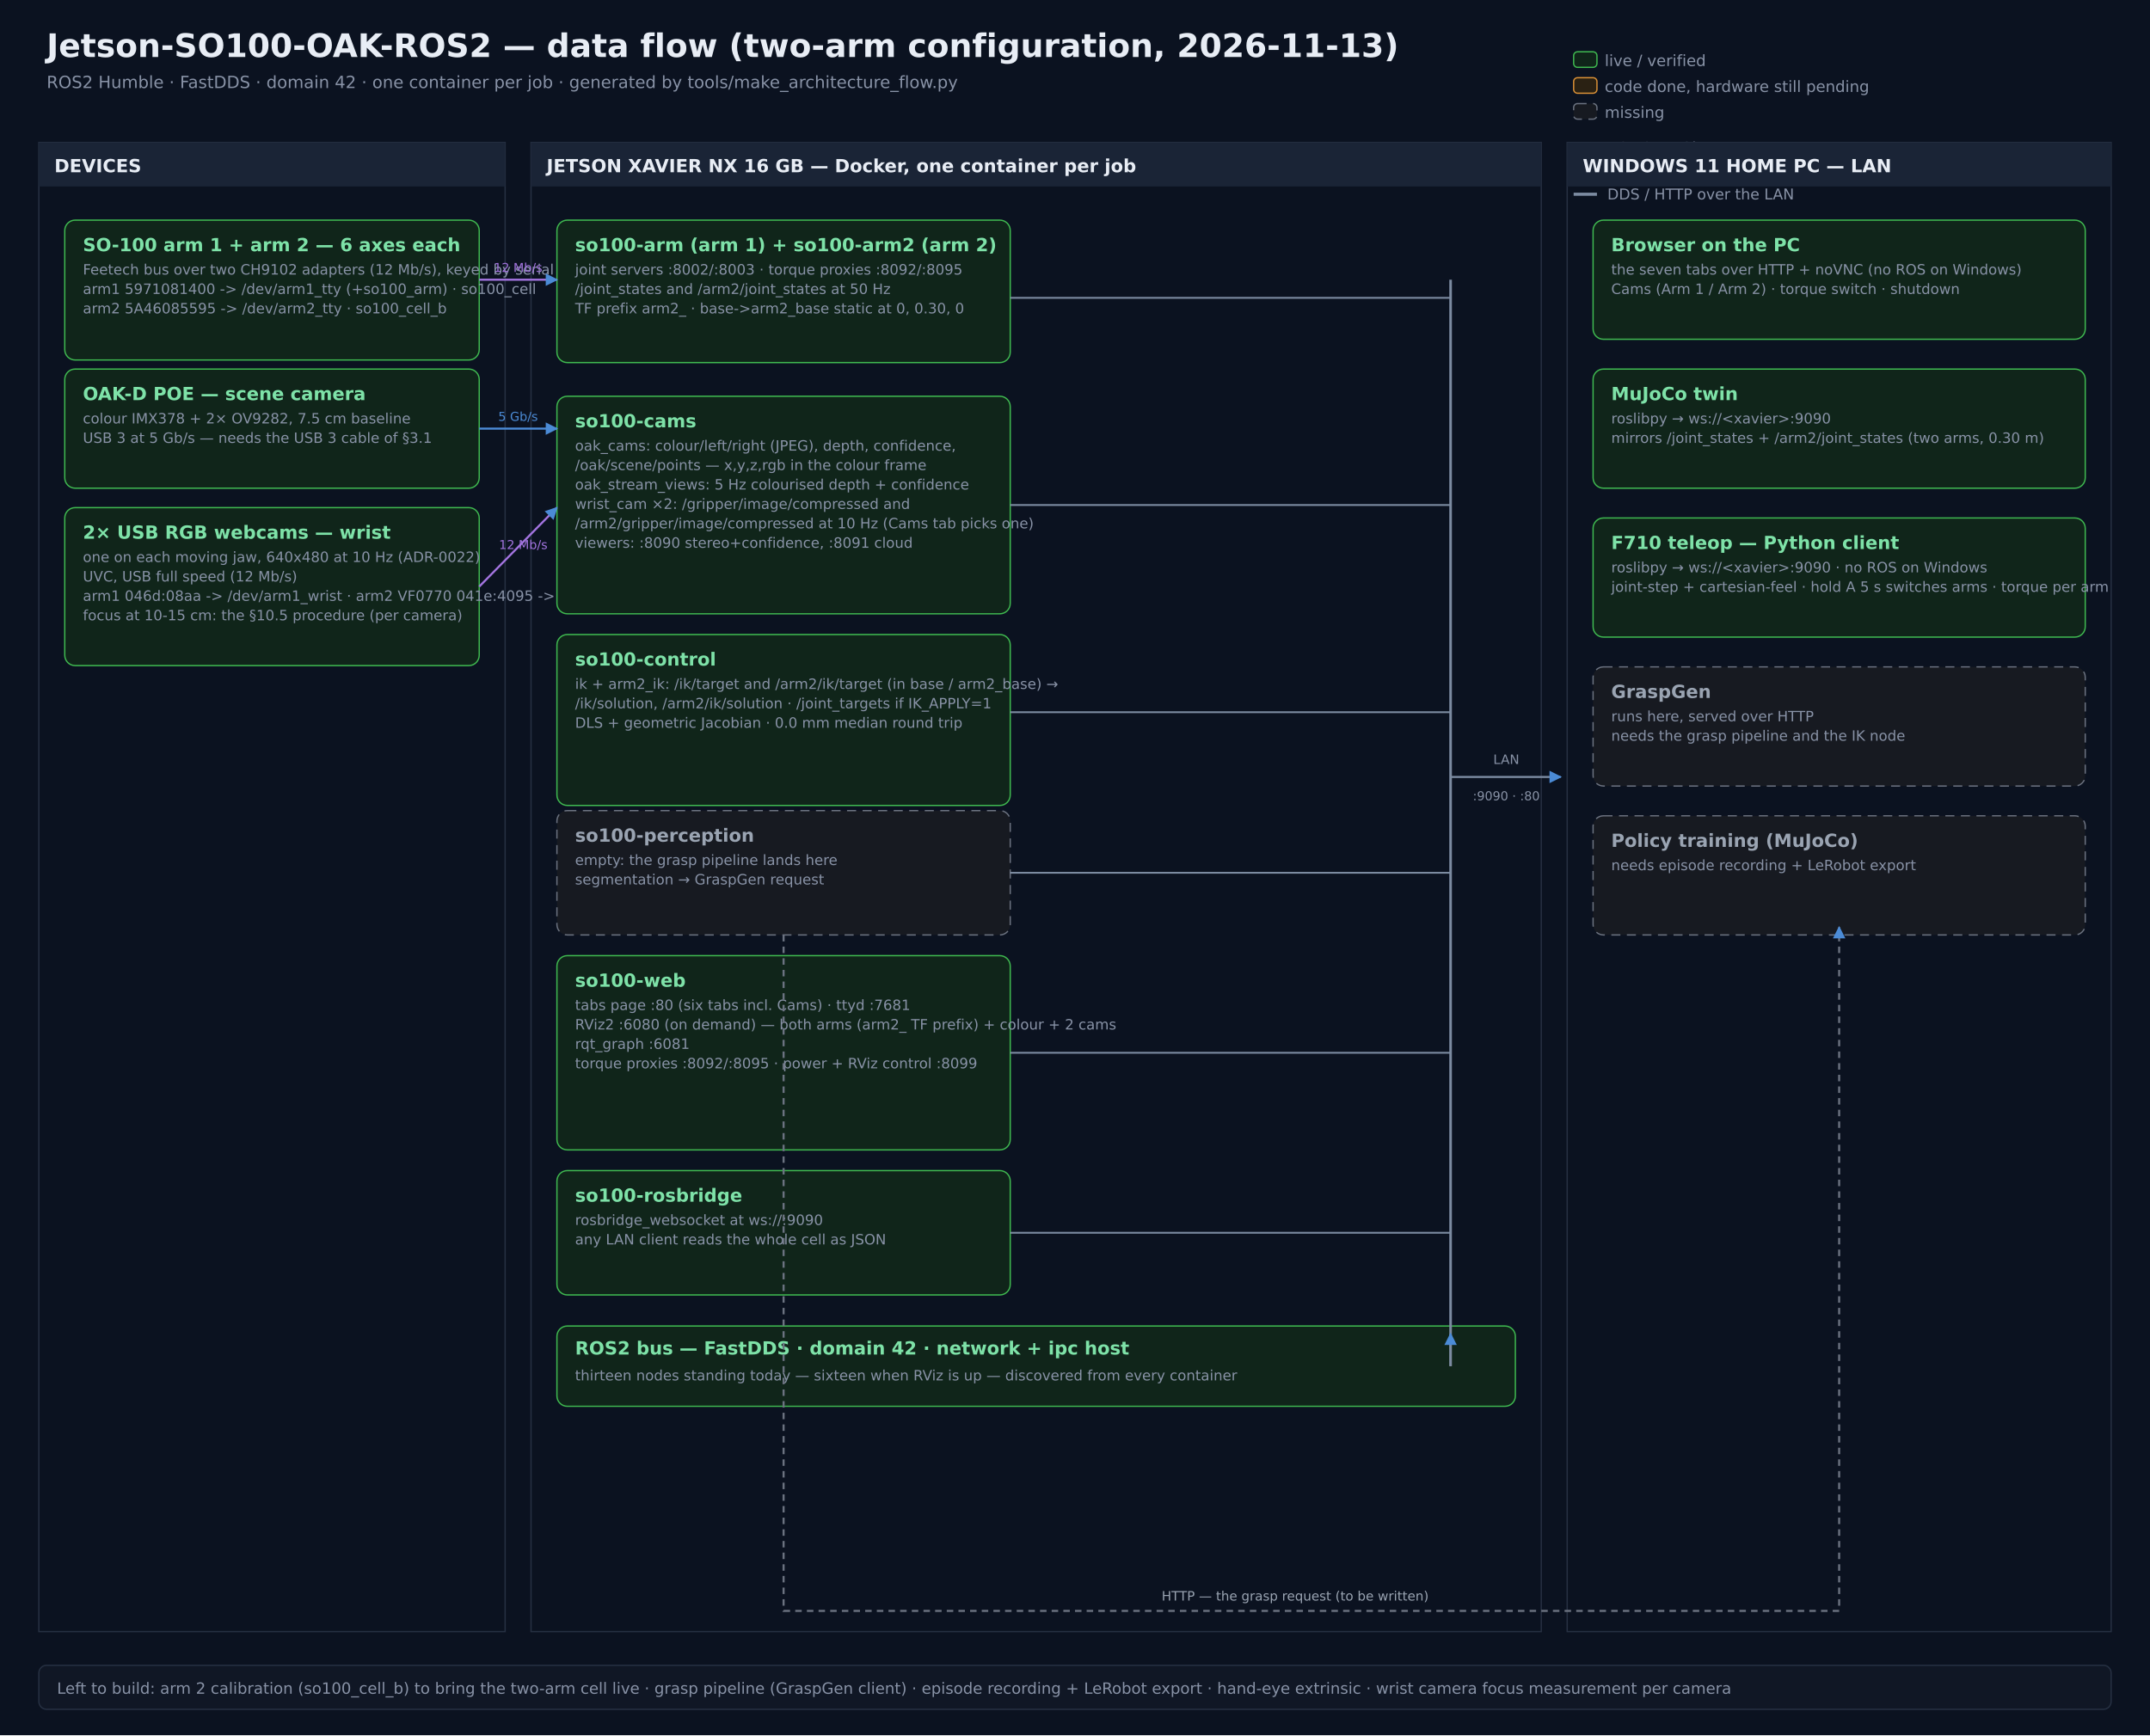
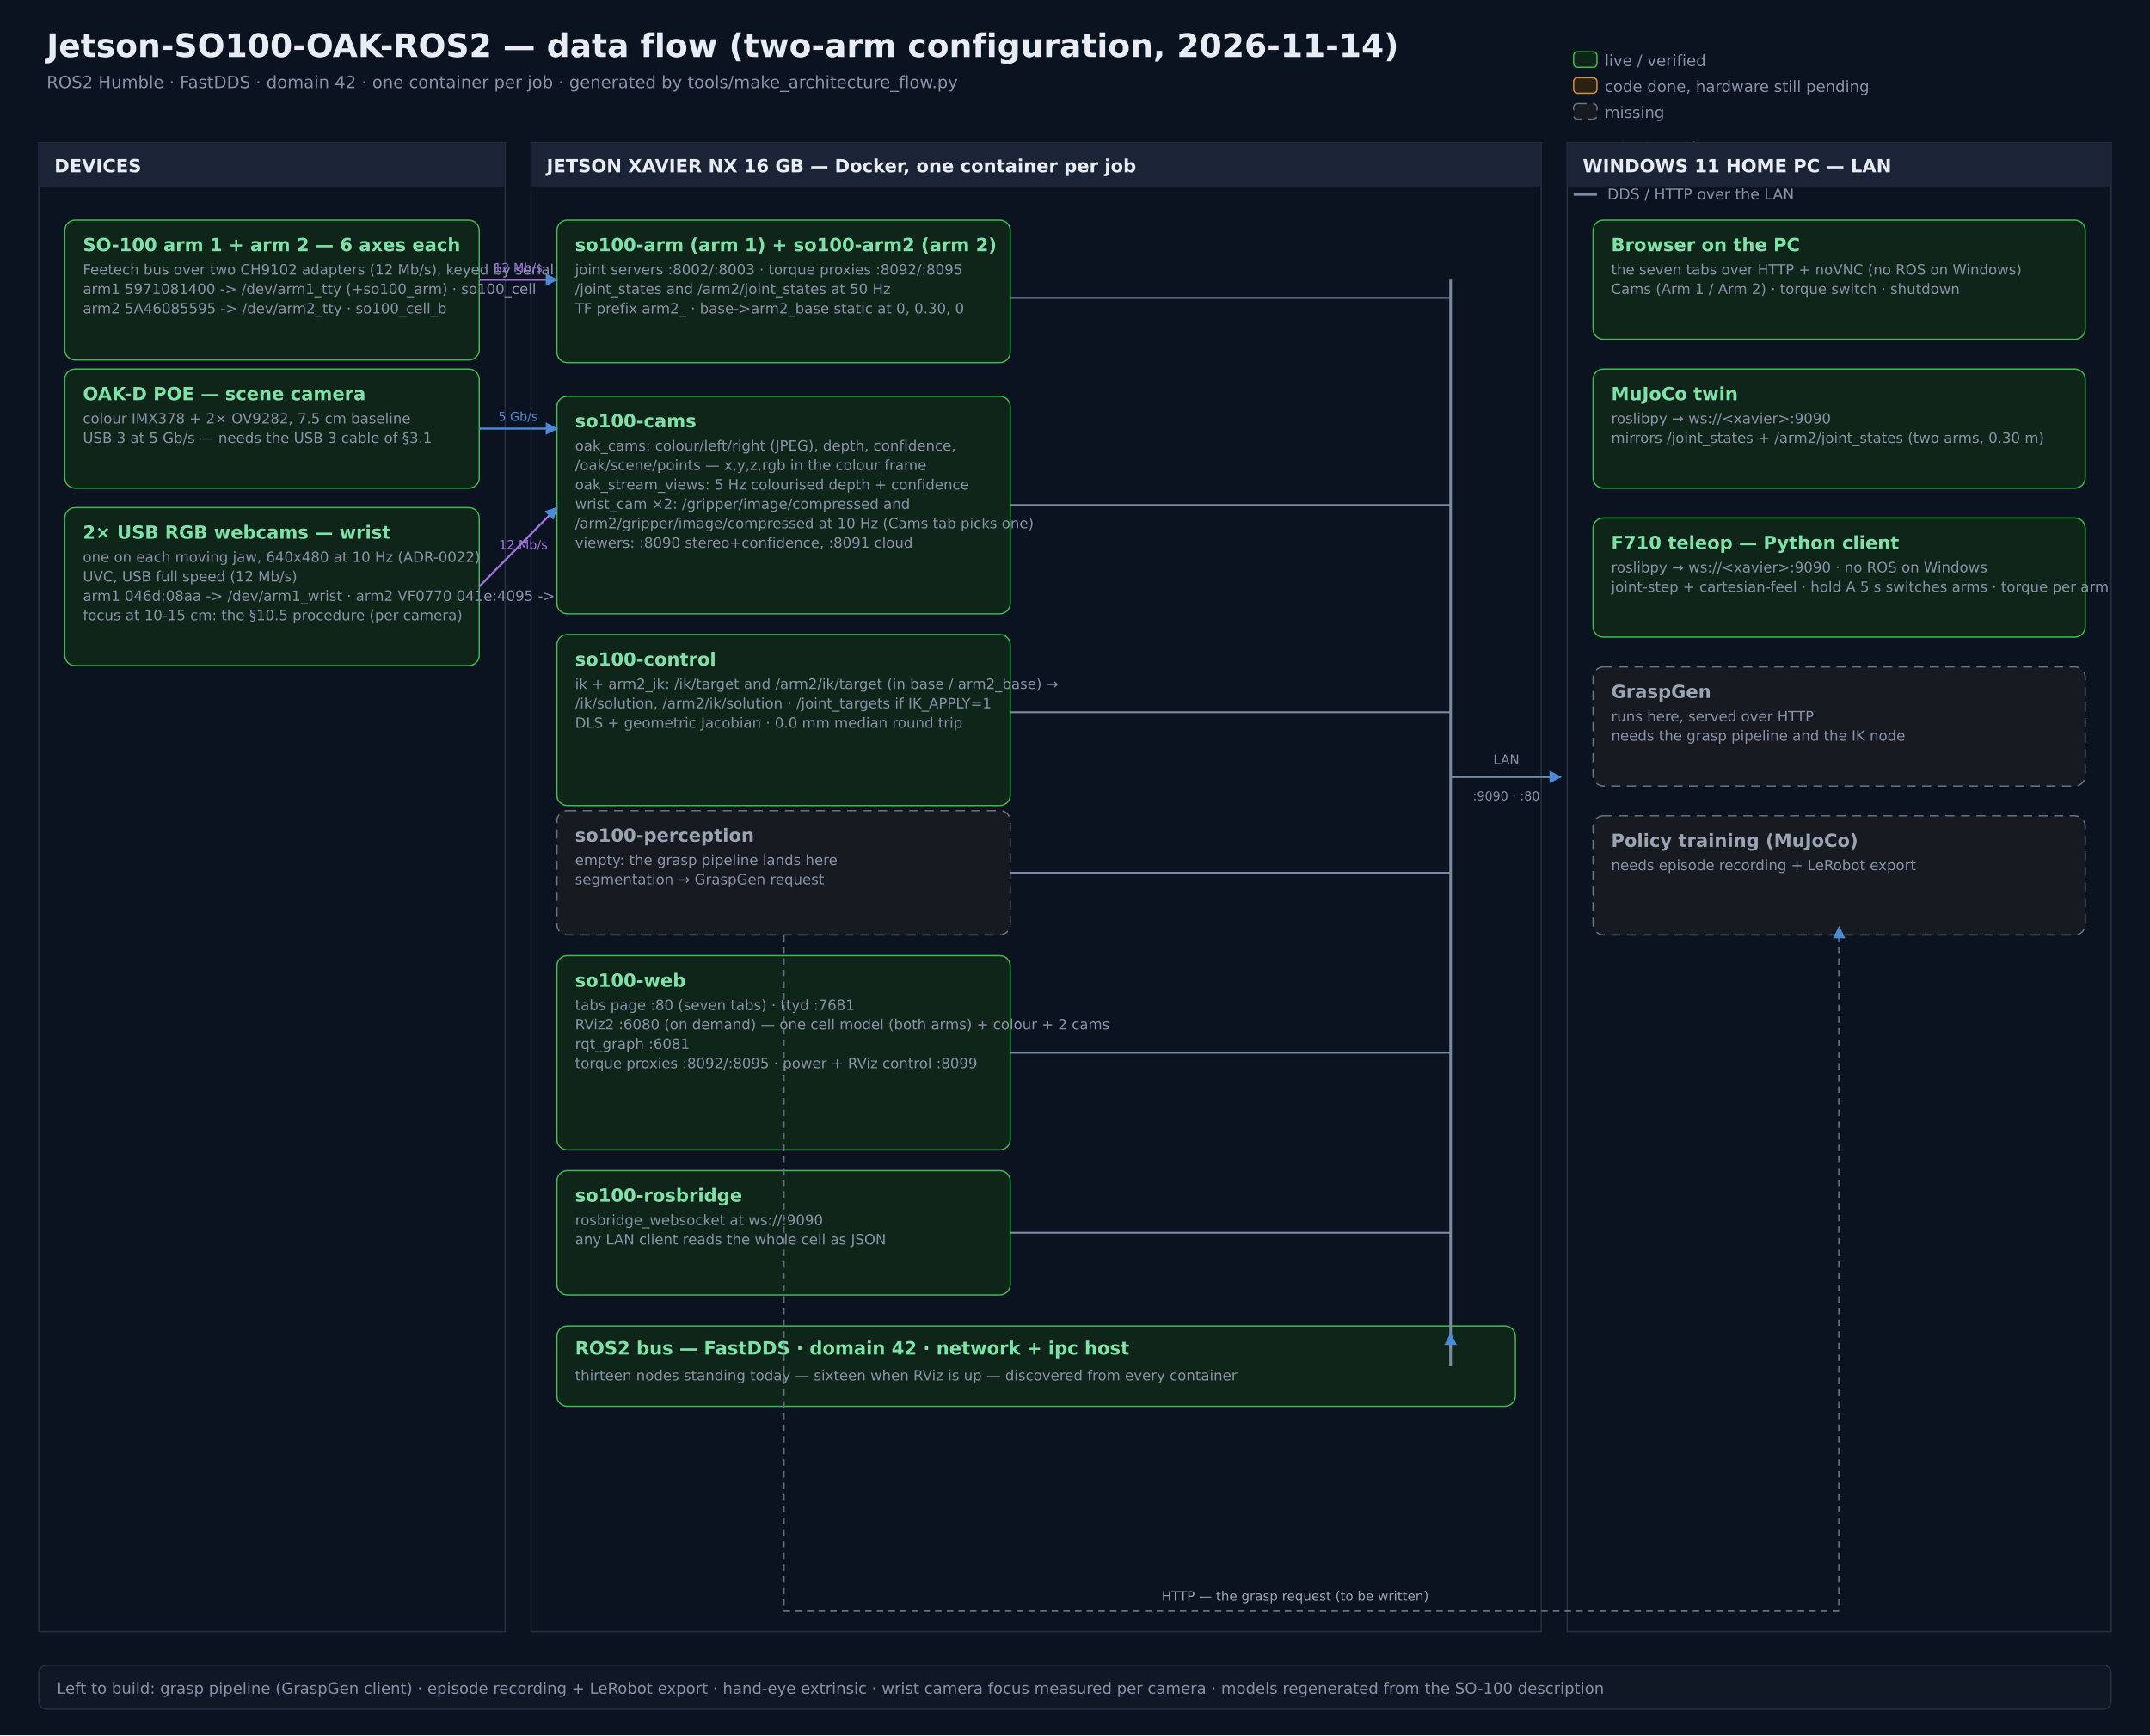
<svg xmlns="http://www.w3.org/2000/svg" viewBox="0 0 1660 1340" font-family="DejaVu Sans, sans-serif">
  <defs>
    <marker id="arw" viewBox="0 0 10 10" refX="9" refY="5" markerWidth="6" markerHeight="6" orient="auto-start-reverse">
      <path d="M 0 0 L 10 5 L 0 10 z" fill="#4b8bd6" />
    </marker>
  </defs>
  <rect width="1660" height="1340" fill="#0b1220" />
-   <text x="36" y="44" fill="#e8edf5" font-size="25" font-weight="bold">Jetson-SO100-OAK-ROS2 — data flow (two-arm configuration, 2026-11-13)</text>
+   <text x="36" y="44" fill="#e8edf5" font-size="25" font-weight="bold">Jetson-SO100-OAK-ROS2 — data flow (two-arm configuration, 2026-11-14)</text>
  <text x="36" y="68" fill="#8892a6" font-size="13">ROS2 Humble · FastDDS · domain 42 · one container per job · generated by tools/make_architecture_flow.py</text>
  <rect x="1215" y="40" width="18" height="12" rx="3" fill="#10251a" stroke="#3fb950" />
  <text x="1239" y="51" fill="#8892a6" font-size="12">live / verified</text>
  <rect x="1215" y="60" width="18" height="12" rx="3" fill="#2a2113" stroke="#d99036" />
  <text x="1239" y="71" fill="#8892a6" font-size="12">code done, hardware still pending</text>
  <rect x="1215" y="80" width="18" height="12" rx="3" fill="#171a21" stroke="#6b7280" stroke-dasharray="7 5" />
  <text x="1239" y="91" fill="#8892a6" font-size="12">missing</text>
  <path d="M 1215 114 L 1233 114" stroke="#4b8bd6" stroke-width="2.4" />
  <text x="1241" y="118" fill="#8892a6" font-size="11.5">USB 3 · 5 Gb/s</text>
  <path d="M 1215 132 L 1233 132" stroke="#a374e0" stroke-width="2.4" />
  <text x="1241" y="136" fill="#8892a6" font-size="11.5">USB full speed · 12 Mb/s</text>
  <path d="M 1215 150 L 1233 150" stroke="#7c8ba1" stroke-width="2.4" />
  <text x="1241" y="154" fill="#8892a6" font-size="11.5">DDS / HTTP over the LAN</text>
  <rect x="30" y="110" width="360" height="1150" fill="none" stroke="#263042" />
  <rect x="30" y="110" width="360" height="34" fill="#1a2436" />
  <text x="42" y="133" fill="#e8edf5" font-size="14" font-weight="bold">DEVICES</text>
  <rect x="410" y="110" width="780" height="1150" fill="none" stroke="#263042" />
  <rect x="410" y="110" width="780" height="34" fill="#1a2436" />
  <text x="422" y="133" fill="#e8edf5" font-size="14" font-weight="bold">JETSON XAVIER NX 16 GB — Docker, one container per job</text>
  <rect x="1210" y="110" width="420" height="1150" fill="none" stroke="#263042" />
  <rect x="1210" y="110" width="420" height="34" fill="#1a2436" />
  <text x="1222" y="133" fill="#e8edf5" font-size="14" font-weight="bold">WINDOWS 11 HOME PC — LAN</text>
  <rect x="50" y="170" width="320" height="108" rx="8" fill="#10251a" stroke="#3fb950" />
  <text x="64" y="194" fill="#7ee2a8" font-size="14" font-weight="bold">SO-100 arm 1 + arm 2 — 6 axes each</text>
  <text x="64" y="212" fill="#8892a6" font-size="11">Feetech bus over two CH9102 adapters (12 Mb/s), keyed by serial</text>
  <text x="64" y="227" fill="#8892a6" font-size="11">arm1 5971081400 -&gt; /dev/arm1_tty (+so100_arm) · so100_cell</text>
  <text x="64" y="242" fill="#8892a6" font-size="11">arm2 5A46085595 -&gt; /dev/arm2_tty · so100_cell_b</text>
  <rect x="50" y="285" width="320" height="92" rx="8" fill="#10251a" stroke="#3fb950" />
  <text x="64" y="309" fill="#7ee2a8" font-size="14" font-weight="bold">OAK-D POE — scene camera</text>
  <text x="64" y="327" fill="#8892a6" font-size="11">colour IMX378 + 2× OV9282, 7.5 cm baseline</text>
  <text x="64" y="342" fill="#8892a6" font-size="11">USB 3 at 5 Gb/s — needs the USB 3 cable of §3.1</text>
  <rect x="50" y="392" width="320" height="122" rx="8" fill="#10251a" stroke="#3fb950" />
  <text x="64" y="416" fill="#7ee2a8" font-size="14" font-weight="bold">2× USB RGB webcams — wrist</text>
  <text x="64" y="434" fill="#8892a6" font-size="11">one on each moving jaw, 640x480 at 10 Hz (ADR-0022)</text>
  <text x="64" y="449" fill="#8892a6" font-size="11">UVC, USB full speed (12 Mb/s)</text>
  <text x="64" y="464" fill="#8892a6" font-size="11">arm1 046d:08aa -&gt; /dev/arm1_wrist · arm2 VF0770 041e:4095 -&gt; /dev/arm2_wrist</text>
  <text x="64" y="479" fill="#8892a6" font-size="11">focus at 10-15 cm: the §10.5 procedure (per camera)</text>
  <rect x="430" y="170" width="350" height="110" rx="8" fill="#10251a" stroke="#3fb950" />
  <text x="444" y="194" fill="#7ee2a8" font-size="14" font-weight="bold">so100-arm (arm 1) + so100-arm2 (arm 2)</text>
  <text x="444" y="212" fill="#8892a6" font-size="11">joint servers :8002/:8003 · torque proxies :8092/:8095</text>
  <text x="444" y="227" fill="#8892a6" font-size="11">/joint_states and /arm2/joint_states at 50 Hz</text>
  <text x="444" y="242" fill="#8892a6" font-size="11">TF prefix arm2_ · base-&gt;arm2_base static at 0, 0.30, 0</text>
  <rect x="430" y="306" width="350" height="168" rx="8" fill="#10251a" stroke="#3fb950" />
  <text x="444" y="330" fill="#7ee2a8" font-size="14" font-weight="bold">so100-cams</text>
  <text x="444" y="348" fill="#8892a6" font-size="11">oak_cams: colour/left/right (JPEG), depth, confidence,</text>
  <text x="444" y="363" fill="#8892a6" font-size="11">/oak/scene/points — x,y,z,rgb in the colour frame</text>
  <text x="444" y="378" fill="#8892a6" font-size="11">oak_stream_views: 5 Hz colourised depth + confidence</text>
  <text x="444" y="393" fill="#8892a6" font-size="11">wrist_cam ×2: /gripper/image/compressed and</text>
  <text x="444" y="408" fill="#8892a6" font-size="11">  /arm2/gripper/image/compressed at 10 Hz (Cams tab picks one)</text>
  <text x="444" y="423" fill="#8892a6" font-size="11">viewers: :8090 stereo+confidence, :8091 cloud</text>
  <rect x="430" y="490" width="350" height="132" rx="8" fill="#10251a" stroke="#3fb950" />
  <text x="444" y="514" fill="#7ee2a8" font-size="14" font-weight="bold">so100-control</text>
  <text x="444" y="532" fill="#8892a6" font-size="11">ik + arm2_ik: /ik/target and /arm2/ik/target (in base / arm2_base) →</text>
  <text x="444" y="547" fill="#8892a6" font-size="11">/ik/solution, /arm2/ik/solution · /joint_targets if IK_APPLY=1</text>
  <text x="444" y="562" fill="#8892a6" font-size="11">DLS + geometric Jacobian · 0.0 mm median round trip</text>
  <rect x="430" y="626" width="350" height="96" rx="8" fill="#171a21" stroke="#6b7280" stroke-dasharray="7 5" />
  <text x="444" y="650" fill="#9aa4b2" font-size="14" font-weight="bold">so100-perception</text>
  <text x="444" y="668" fill="#8892a6" font-size="11">empty: the grasp pipeline lands here</text>
  <text x="444" y="683" fill="#8892a6" font-size="11">segmentation → GraspGen request</text>
  <rect x="430" y="738" width="350" height="150" rx="8" fill="#10251a" stroke="#3fb950" />
  <text x="444" y="762" fill="#7ee2a8" font-size="14" font-weight="bold">so100-web</text>
-   <text x="444" y="780" fill="#8892a6" font-size="11">tabs page :80 (six tabs incl. Cams) · ttyd :7681</text>
-   <text x="444" y="795" fill="#8892a6" font-size="11">RViz2 :6080 (on demand) — both arms (arm2_ TF prefix) + colour + 2 cams</text>
+   <text x="444" y="780" fill="#8892a6" font-size="11">tabs page :80 (seven tabs) · ttyd :7681</text>
+   <text x="444" y="795" fill="#8892a6" font-size="11">RViz2 :6080 (on demand) — one cell model (both arms) + colour + 2 cams</text>
  <text x="444" y="810" fill="#8892a6" font-size="11">rqt_graph :6081</text>
  <text x="444" y="825" fill="#8892a6" font-size="11">torque proxies :8092/:8095 · power + RViz control :8099</text>
  <rect x="430" y="904" width="350" height="96" rx="8" fill="#10251a" stroke="#3fb950" />
  <text x="444" y="928" fill="#7ee2a8" font-size="14" font-weight="bold">so100-rosbridge</text>
  <text x="444" y="946" fill="#8892a6" font-size="11">rosbridge_websocket at ws://:9090</text>
  <text x="444" y="961" fill="#8892a6" font-size="11">any LAN client reads the whole cell as JSON</text>
  <rect x="430" y="1024" width="740" height="62" rx="8" fill="#10251a" stroke="#3fb950" />
  <text x="444" y="1046" fill="#7ee2a8" font-size="14" font-weight="bold">ROS2 bus — FastDDS · domain 42 · network + ipc host</text>
  <text x="444" y="1066" fill="#8892a6" font-size="11">thirteen nodes standing today — sixteen when RViz is up — discovered from every container </text>
  <rect x="1230" y="170" width="380" height="92" rx="8" fill="#10251a" stroke="#3fb950" />
  <text x="1244" y="194" fill="#7ee2a8" font-size="14" font-weight="bold">Browser on the PC</text>
  <text x="1244" y="212" fill="#8892a6" font-size="11">the seven tabs over HTTP + noVNC (no ROS on Windows)</text>
  <text x="1244" y="227" fill="#8892a6" font-size="11">Cams (Arm 1 / Arm 2) · torque switch · shutdown</text>
  <rect x="1230" y="285" width="380" height="92" rx="8" fill="#10251a" stroke="#3fb950" />
  <text x="1244" y="309" fill="#7ee2a8" font-size="14" font-weight="bold">MuJoCo twin</text>
  <text x="1244" y="327" fill="#8892a6" font-size="11">roslibpy → ws://&lt;xavier&gt;:9090</text>
  <text x="1244" y="342" fill="#8892a6" font-size="11">mirrors /joint_states + /arm2/joint_states (two arms, 0.30 m)</text>
  <rect x="1230" y="400" width="380" height="92" rx="8" fill="#10251a" stroke="#3fb950" />
  <text x="1244" y="424" fill="#7ee2a8" font-size="14" font-weight="bold">F710 teleop — Python client</text>
  <text x="1244" y="442" fill="#8892a6" font-size="11">roslibpy → ws://&lt;xavier&gt;:9090 · no ROS on Windows</text>
  <text x="1244" y="457" fill="#8892a6" font-size="11">joint-step + cartesian-feel · hold A 5 s switches arms · torque per arm</text>
  <rect x="1230" y="515" width="380" height="92" rx="8" fill="#171a21" stroke="#6b7280" stroke-dasharray="7 5" />
  <text x="1244" y="539" fill="#9aa4b2" font-size="14" font-weight="bold">GraspGen</text>
  <text x="1244" y="557" fill="#8892a6" font-size="11">runs here, served over HTTP</text>
  <text x="1244" y="572" fill="#8892a6" font-size="11">needs the grasp pipeline and the IK node</text>
  <rect x="1230" y="630" width="380" height="92" rx="8" fill="#171a21" stroke="#6b7280" stroke-dasharray="7 5" />
  <text x="1244" y="654" fill="#9aa4b2" font-size="14" font-weight="bold">Policy training (MuJoCo)</text>
  <text x="1244" y="672" fill="#8892a6" font-size="11">needs episode recording + LeRobot export</text>
  <path d="M 1120 1055 L 1120 216" stroke="#7c8ba1" stroke-width="2" fill="none" />
  <path d="M 780 230 L 1120 230" stroke="#7c8ba1" stroke-width="1.4" fill="none" />
  <path d="M 780 390 L 1120 390" stroke="#7c8ba1" stroke-width="1.4" fill="none" />
  <path d="M 780 550 L 1120 550" stroke="#7c8ba1" stroke-width="1.4" fill="none" />
  <path d="M 780 674 L 1120 674" stroke="#7c8ba1" stroke-width="1.4" fill="none" />
  <path d="M 780 813 L 1120 813" stroke="#7c8ba1" stroke-width="1.4" fill="none" />
  <path d="M 780 952 L 1120 952" stroke="#7c8ba1" stroke-width="1.4" fill="none" />
  <path d="M 370 216 L 430 216" stroke="#a374e0" stroke-width="1.6" fill="none" marker-end="url(#arw)" />
  <text x="400" y="210" fill="#a374e0" font-size="9.5" text-anchor="middle">12 Mb/s</text>
  <path d="M 370 331 L 430 331" stroke="#4b8bd6" stroke-width="1.6" fill="none" marker-end="url(#arw)" />
  <text x="400" y="325" fill="#4b8bd6" font-size="9.5" text-anchor="middle">5 Gb/s</text>
  <path d="M 370 453 L 430 392" stroke="#a374e0" stroke-width="1.6" fill="none" marker-end="url(#arw)" />
  <text x="404" y="424" fill="#a374e0" font-size="9.5" text-anchor="middle">12 Mb/s</text>
  <path d="M 1120 1055 L 1120 1030" stroke="#7c8ba1" stroke-width="1.6" fill="none" marker-end="url(#arw)" />
  <path d="M 1120 600 L 1205 600" stroke="#7c8ba1" stroke-width="1.6" fill="none" marker-end="url(#arw)" />
  <text x="1163" y="590" fill="#8892a6" font-size="10" text-anchor="middle">LAN</text>
  <text x="1163" y="618" fill="#8892a6" font-size="9.5" text-anchor="middle">:9090 · :80</text>
  <path d="M 605 722 L 605 1244 L 1420 1244 L 1420 716" fill="none" stroke="#6b7280" stroke-width="1.6" stroke-dasharray="5 4" marker-end="url(#arw)" />
  <text x="1000" y="1236" fill="#9aa4b2" font-size="10" text-anchor="middle">HTTP — the grasp request (to be written)</text>
  <rect x="30" y="1286" width="1600" height="34" rx="6" fill="#101725" stroke="#263042" />
-   <text x="44" y="1308" fill="#8892a6" font-size="12">Left to build:  arm 2 calibration (so100_cell_b) to bring the two-arm cell live · grasp pipeline (GraspGen client) · episode recording + LeRobot export · hand-eye extrinsic · wrist camera focus measurement per camera</text>
+   <text x="44" y="1308" fill="#8892a6" font-size="12">Left to build:  grasp pipeline (GraspGen client) · episode recording + LeRobot export · hand-eye extrinsic · wrist camera focus measured per camera · models regenerated from the SO-100 description</text>
</svg>
